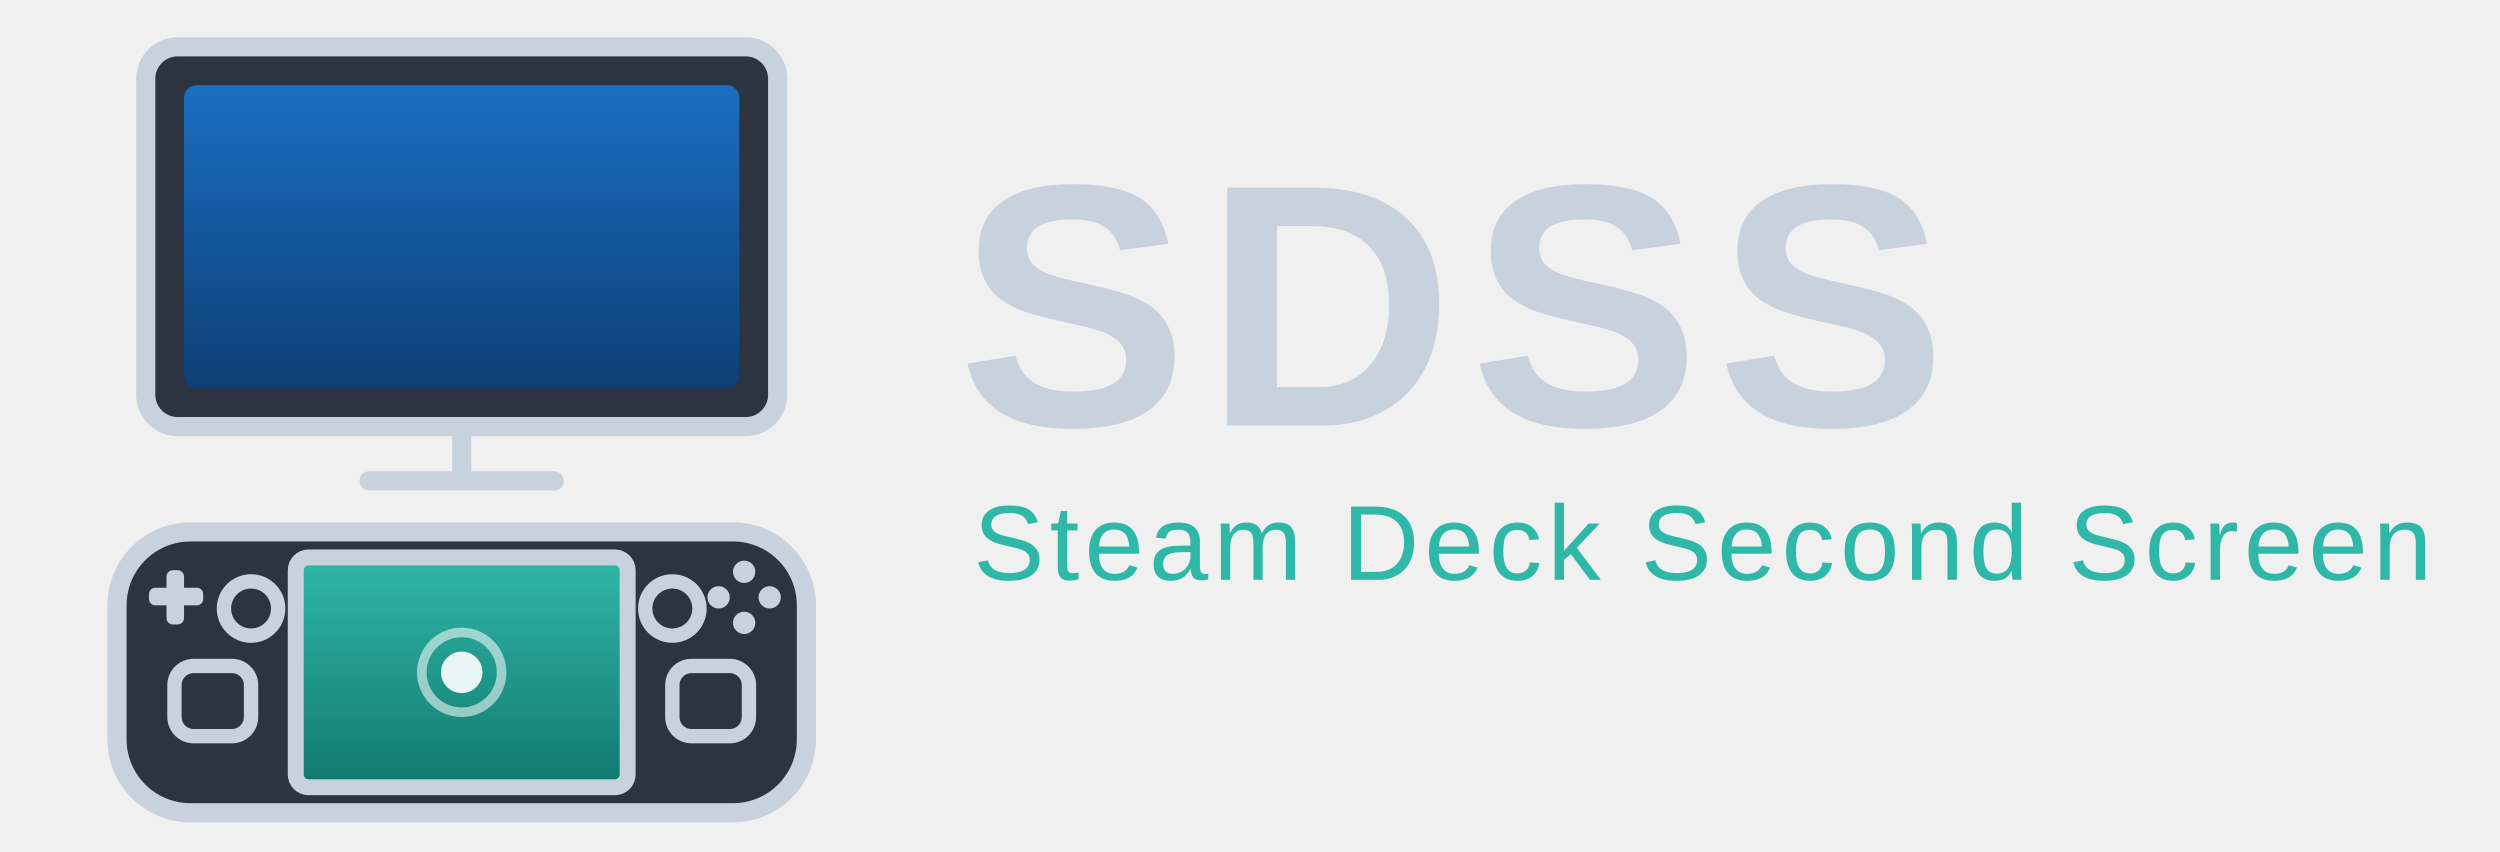
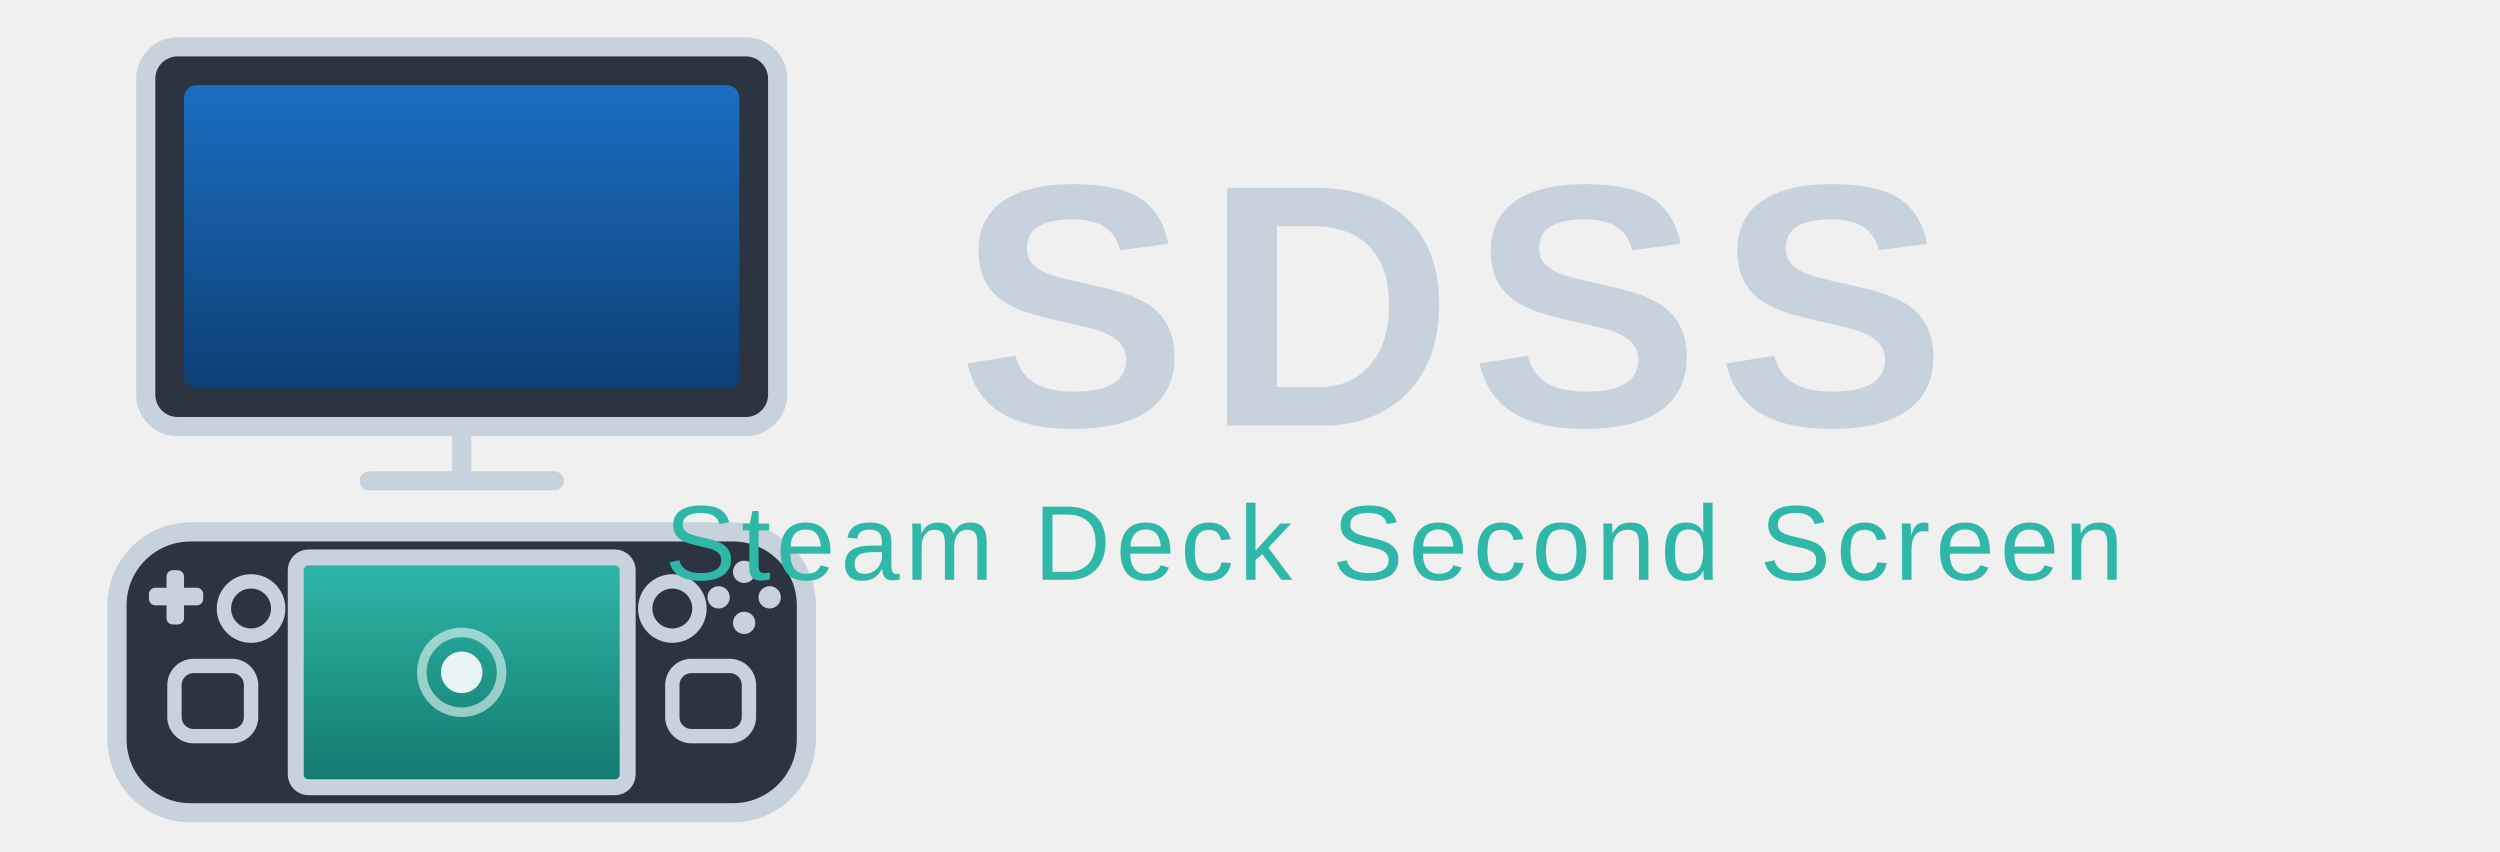
<svg xmlns="http://www.w3.org/2000/svg" viewBox="0 0 940 320" width="940" height="320" role="img" aria-label="SDSS — Steam Deck Second Screen">
  <defs>
    <linearGradient id="w-tv" x1="0" y1="0" x2="0" y2="1">
      <stop offset="0" stop-color="#1b6ec2" />
      <stop offset="1" stop-color="#0d3f75" />
    </linearGradient>
    <linearGradient id="w-deck" x1="0" y1="0" x2="0" y2="1">
      <stop offset="0" stop-color="#2fb8a8" />
      <stop offset="1" stop-color="#12786e" />
    </linearGradient>
  </defs>
  <g transform="translate(20,8) scale(0.6)">
    <g stroke="#c8d2dd" stroke-width="12" stroke-linejoin="round" stroke-linecap="round" fill="none">
      <rect x="58" y="16" width="396" height="238" rx="20" fill="#2b3440" />
      <rect x="82" y="40" width="348" height="190" rx="8" fill="url(#w-tv)" stroke="none" />
      <path d="M256 254v30" />
      <path d="M198 288h116" />
    </g>
    <g>
      <rect x="40" y="320" width="432" height="176" rx="46" fill="#2b3440" stroke="#c8d2dd" stroke-width="12" />
      <rect x="152" y="336" width="208" height="144" rx="8" fill="url(#w-deck)" stroke="#c8d2dd" stroke-width="10" />
      <g fill="#c8d2dd">
        <rect x="60" y="355" width="34" height="11" rx="4" />
        <rect x="71" y="344" width="11" height="34" rx="4" />
      </g>
      <circle cx="124" cy="368" r="17" fill="none" stroke="#c8d2dd" stroke-width="9" />
      <rect x="76" y="404" width="48" height="44" rx="12" fill="none" stroke="#c8d2dd" stroke-width="9" />
      <circle cx="388" cy="368" r="17" fill="none" stroke="#c8d2dd" stroke-width="9" />
      <g fill="#c8d2dd">
        <circle cx="433" cy="345" r="7" />
        <circle cx="449" cy="361" r="7" />
        <circle cx="417" cy="361" r="7" />
        <circle cx="433" cy="377" r="7" />
      </g>
      <rect x="388" y="404" width="48" height="44" rx="12" fill="none" stroke="#c8d2dd" stroke-width="9" />
      <circle cx="256" cy="408" r="13" fill="#ffffff" fill-opacity="0.9" />
      <circle cx="256" cy="408" r="25" fill="none" stroke="#ffffff" stroke-opacity="0.55" stroke-width="6" />
    </g>
  </g>
  <g font-family="'Segoe UI', 'Helvetica Neue', Arial, sans-serif" fill="#c8d2dd">
    <text x="360" y="160" font-size="130" font-weight="700" letter-spacing="6">SDSS</text>
-     <text x="366" y="218" font-size="40" fill="#2fb8a8" letter-spacing="2">Steam Deck Second Screen</text>
+     <text x="250" y="218" font-size="40" fill="#2fb8a8" letter-spacing="2">Steam Deck Second Screen</text>
  </g>
</svg>
